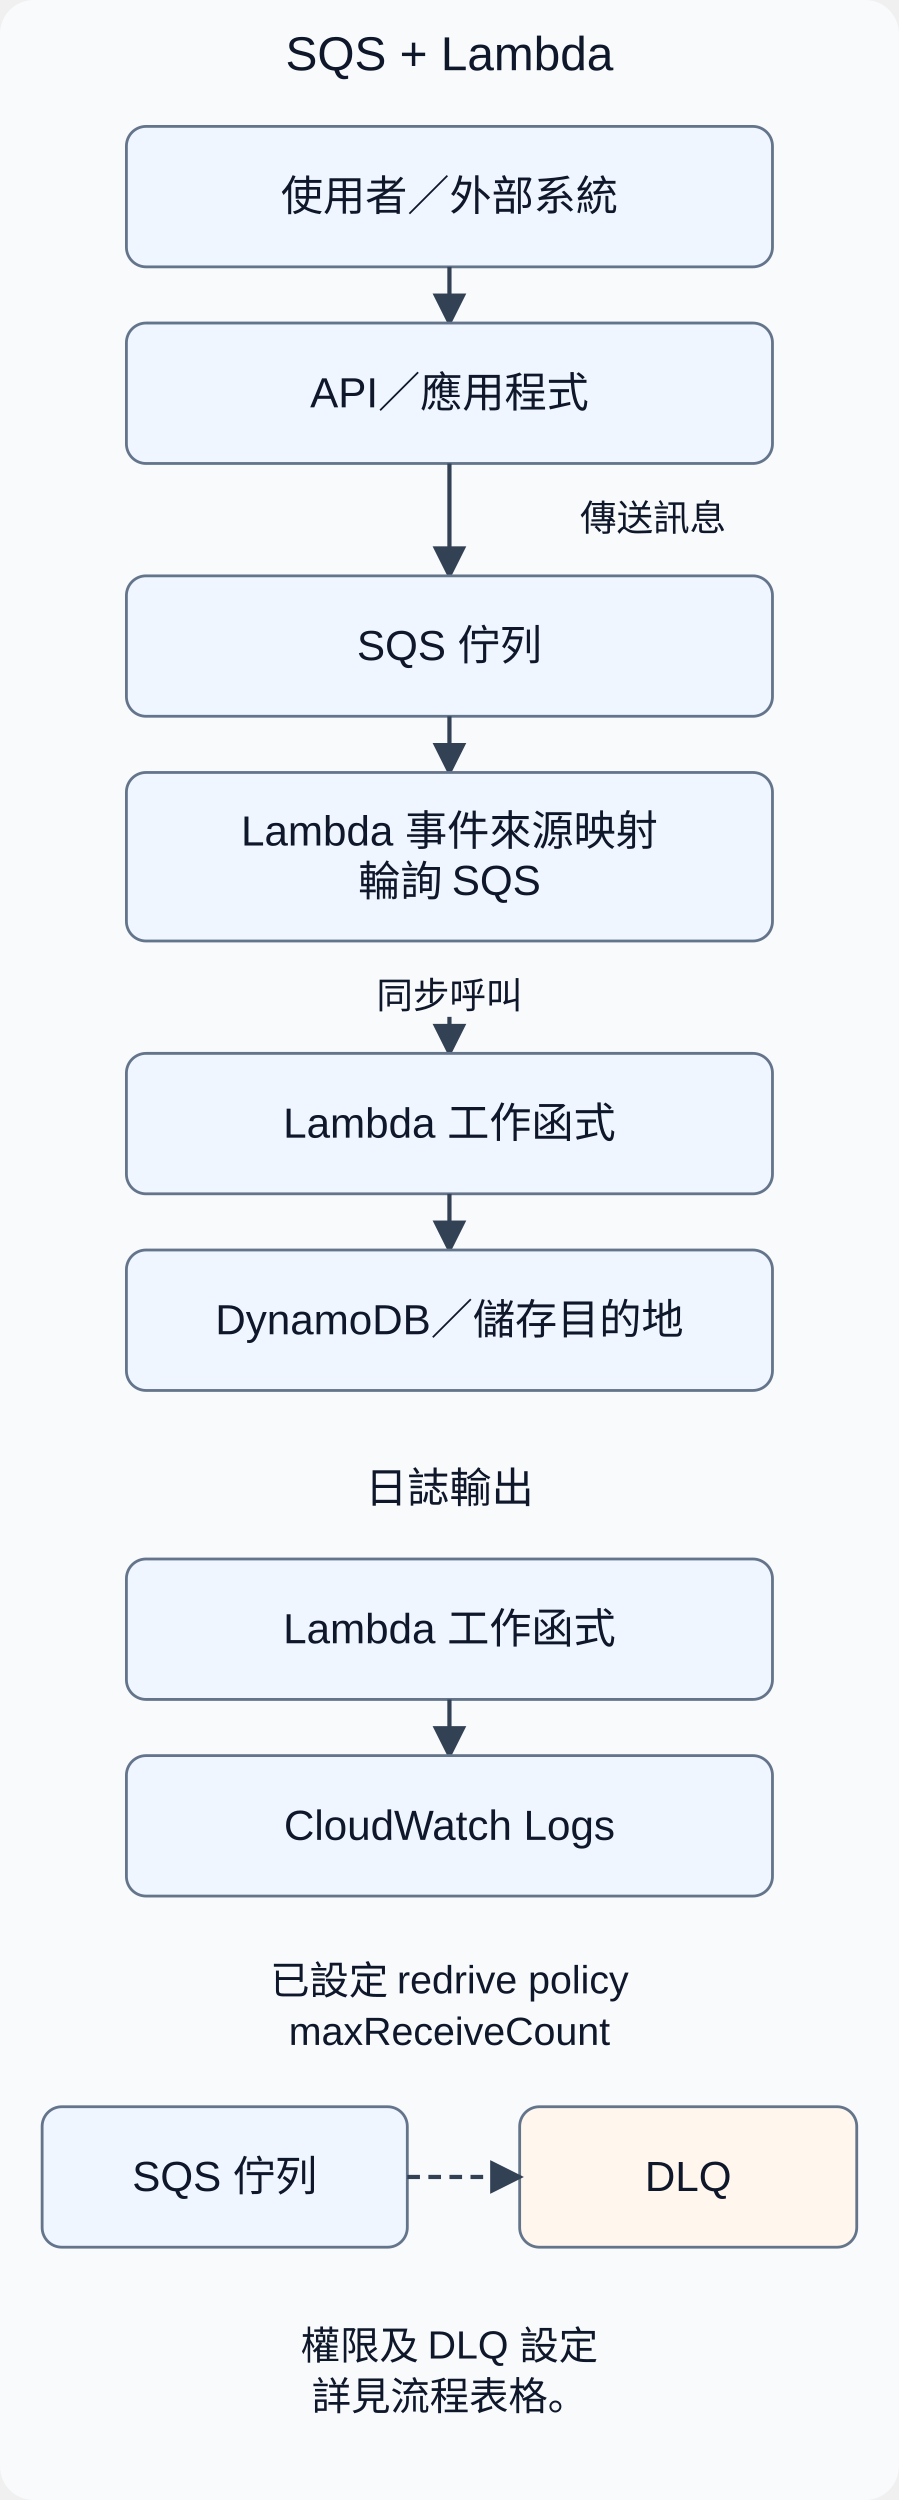
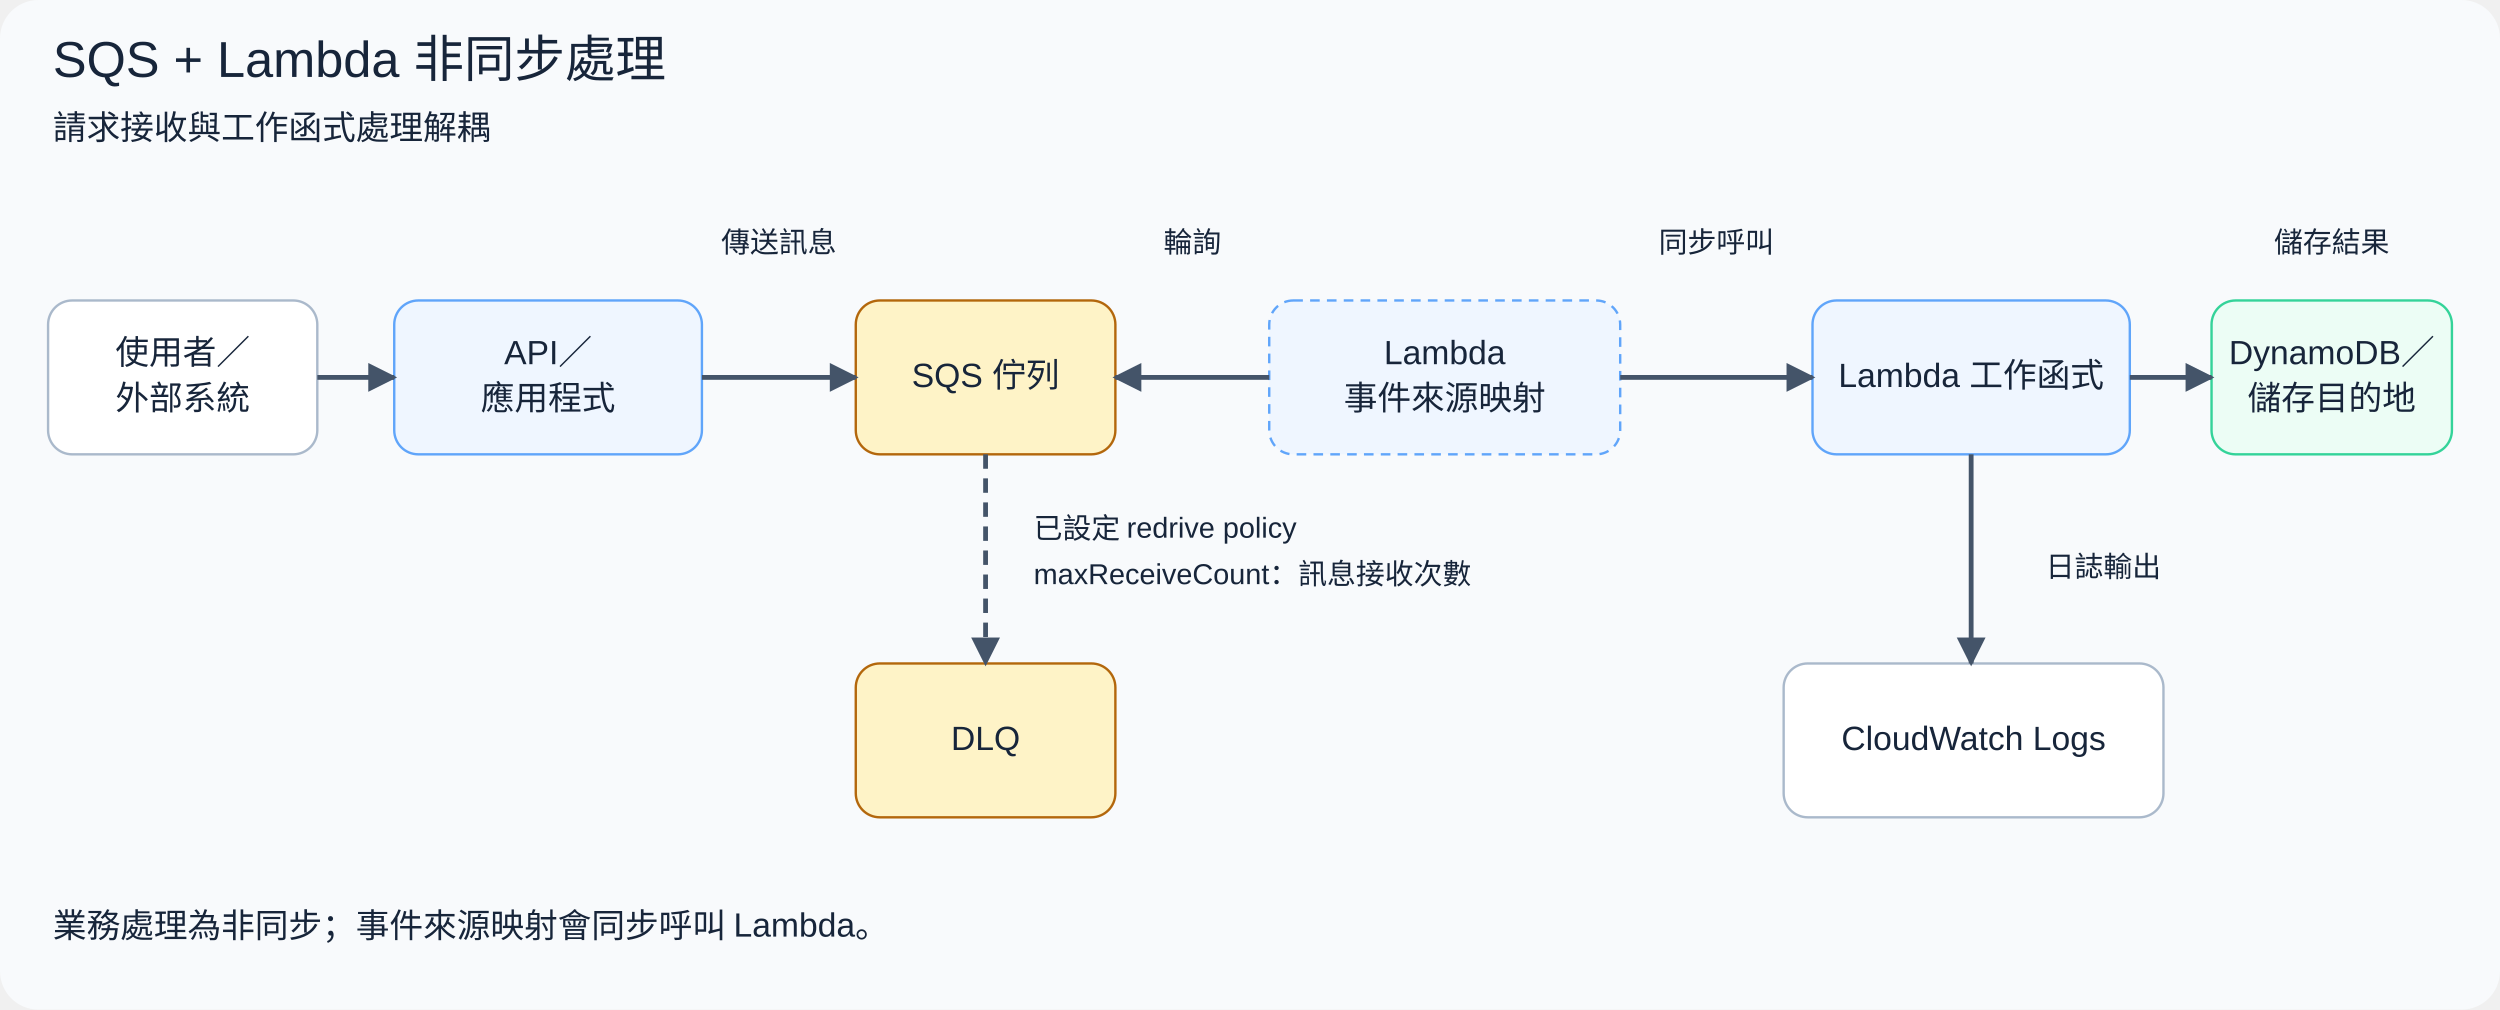
- <svg xmlns="http://www.w3.org/2000/svg" width="640" height="1780" viewBox="0 0 640 1780" role="img" aria-labelledby="title desc" xml:lang="zh">
+ <svg xmlns="http://www.w3.org/2000/svg" width="1040" height="420" viewBox="0 0 1040 420" role="img" aria-labelledby="title desc" xml:lang="zh">
  <defs>
-     <marker id="arrow" markerWidth="8" markerHeight="8" refX="7" refY="4" orient="auto">
-       <path d="M0 0 L8 4 L0 8 Z" fill="#334155" />
+     <marker id="arrow" markerWidth="6" markerHeight="6" refX="9" refY="5" viewBox="0 0 10 10" orient="auto">
+       <path d="M0 0 L10 5 L0 10 Z" fill="#445469" />
    </marker>
  </defs>
-   <rect width="640" height="1780" rx="24" fill="#f8fafc" />
-   <g font-family="Arial, Noto Sans CJK TC, Noto Sans CJK JP, sans-serif" fill="#0f172a">
-     <text x="320" y="50" text-anchor="middle" font-size="34">SQS + Lambda</text>
+   <rect width="1040" height="420" rx="16" fill="#f8fafc" />
+   <g font-family="Arial, Noto Sans CJK TC, Noto Sans CJK JP, sans-serif" fill="#17253a">
+     <text x="22" y="32" text-anchor="start" font-size="21">SQS + Lambda 非同步處理</text>
+     <text x="22" y="58" text-anchor="start" font-size="14">請求接收與工作函式處理解耦</text>
    <g id="request">
-       <rect x="90" y="90" width="460" height="100" rx="14" fill="#eff6ff" stroke="#64748b" stroke-width="2" />
-       <text x="320.0" y="150.0" text-anchor="middle" font-size="30">使用者／外部系統</text>
+       <rect x="20" y="125" width="112" height="64" rx="10" fill="#ffffff" stroke="#aab9cb" />
+       <text x="76.0" y="151.5" text-anchor="middle" font-size="14">使用者／</text>
+       <text x="76.0" y="170.5" text-anchor="middle" font-size="14">外部系統</text>
    </g>
-     <path d="M320 190 V230" fill="none" stroke="#334155" stroke-width="3" marker-end="url(#arrow)" />
    <g id="api">
-       <rect x="90" y="230" width="460" height="100" rx="14" fill="#eff6ff" stroke="#64748b" stroke-width="2" />
-       <text x="320.0" y="290.0" text-anchor="middle" font-size="30">API／應用程式</text>
+       <rect x="164" y="125" width="128" height="64" rx="10" fill="#eff6ff" stroke="#60a5fa" />
+       <text x="228.0" y="151.5" text-anchor="middle" font-size="14">API／</text>
+       <text x="228.0" y="170.5" text-anchor="middle" font-size="14">應用程式</text>
    </g>
-     <path d="M320 330 V410" fill="none" stroke="#334155" stroke-width="3" marker-end="url(#arrow)" />
-     <text x="465" y="378" text-anchor="middle" font-size="26">傳送訊息</text>
    <g id="queue">
-       <rect x="90" y="410" width="460" height="100" rx="14" fill="#eff6ff" stroke="#64748b" stroke-width="2" />
-       <text x="320.0" y="470.0" text-anchor="middle" font-size="30">SQS 佇列</text>
+       <rect x="356" y="125" width="108" height="64" rx="10" fill="#fef3c7" stroke="#b3670c" />
+       <text x="410.0" y="161.0" text-anchor="middle" font-size="14">SQS 佇列</text>
    </g>
-     <path d="M320 510 V550" fill="none" stroke="#334155" stroke-width="3" marker-end="url(#arrow)" />
    <g id="mapping">
-       <rect x="90" y="550" width="460" height="120" rx="14" fill="#eff6ff" stroke="#64748b" stroke-width="2" />
-       <text x="320.0" y="602.0" text-anchor="middle" font-size="30">Lambda 事件來源映射</text>
-       <text x="320.0" y="638.0" text-anchor="middle" font-size="30">輪詢 SQS</text>
+       <rect x="528" y="125" width="146" height="64" rx="10" fill="#eff6ff" stroke="#60a5fa" stroke-dasharray="4 3" />
+       <text x="601.0" y="151.5" text-anchor="middle" font-size="14">Lambda</text>
+       <text x="601.0" y="170.5" text-anchor="middle" font-size="14">事件來源映射</text>
    </g>
-     <path d="M320 724 V750" fill="none" stroke="#334155" stroke-width="3" marker-end="url(#arrow)" />
-     <text x="320" y="718" text-anchor="middle" font-size="26">同步呼叫</text>
    <g id="worker">
-       <rect x="90" y="750" width="460" height="100" rx="14" fill="#eff6ff" stroke="#64748b" stroke-width="2" />
-       <text x="320.0" y="810.0" text-anchor="middle" font-size="30">Lambda 工作函式</text>
+       <rect x="754" y="125" width="132" height="64" rx="10" fill="#eff6ff" stroke="#60a5fa" />
+       <text x="820.0" y="161.0" text-anchor="middle" font-size="14">Lambda 工作函式</text>
    </g>
-     <path d="M320 850 V890" fill="none" stroke="#334155" stroke-width="3" marker-end="url(#arrow)" />
    <g id="result">
-       <rect x="90" y="890" width="460" height="100" rx="14" fill="#eff6ff" stroke="#64748b" stroke-width="2" />
-       <text x="320.0" y="950.0" text-anchor="middle" font-size="30">DynamoDB／儲存目的地</text>
+       <rect x="920" y="125" width="100" height="64" rx="10" fill="#ecfdf5" stroke="#34d399" />
+       <text x="970.0" y="151.5" text-anchor="middle" font-size="14">DynamoDB／</text>
+       <text x="970.0" y="170.5" text-anchor="middle" font-size="14">儲存目的地</text>
    </g>
-     <text x="320" y="1070" text-anchor="middle" font-size="30">日誌輸出</text>
-     <g id="logging-worker">
-       <rect x="90" y="1110" width="460" height="100" rx="14" fill="#eff6ff" stroke="#64748b" stroke-width="2" />
-       <text x="320.0" y="1170.0" text-anchor="middle" font-size="30">Lambda 工作函式</text>
+     <path id="request-to-api" d="M132 157 H164" fill="none" stroke="#445469" stroke-width="2" marker-end="url(#arrow)" />
+     <path id="send-message" d="M292 157 H356" fill="none" stroke="#445469" stroke-width="2" marker-end="url(#arrow)" />
+     <text x="324" y="105" text-anchor="middle" font-size="12">傳送訊息</text>
+     <path id="poll" d="M528 157 H464" fill="none" stroke="#445469" stroke-width="2" marker-end="url(#arrow)" />
+     <text x="496" y="105" text-anchor="middle" font-size="12">輪詢</text>
+     <path id="sync-invoke" d="M674 157 H754" fill="none" stroke="#445469" stroke-width="2" marker-end="url(#arrow)" />
+     <text x="714" y="105" text-anchor="middle" font-size="12">同步呼叫</text>
+     <path id="save-result" d="M886 157 H920" fill="none" stroke="#445469" stroke-width="2" marker-end="url(#arrow)" />
+     <text x="970" y="105" text-anchor="middle" font-size="12">儲存結果</text>
+     <g id="logs">
+       <rect x="742" y="276" width="158" height="64" rx="10" fill="#ffffff" stroke="#aab9cb" />
+       <text x="821.0" y="312.0" text-anchor="middle" font-size="14">CloudWatch Logs</text>
    </g>
-     <path d="M320 1210 V1250" fill="none" stroke="#334155" stroke-width="3" marker-end="url(#arrow)" />
-     <g id="logs">
-       <rect x="90" y="1250" width="460" height="100" rx="14" fill="#eff6ff" stroke="#64748b" stroke-width="2" />
-       <text x="320.0" y="1310.0" text-anchor="middle" font-size="30">CloudWatch Logs</text>
+     <path id="log-output" d="M820 189 V276" fill="none" stroke="#445469" stroke-width="2" marker-end="url(#arrow)" />
+     <text x="875" y="240" text-anchor="middle" font-size="12">日誌輸出</text>
+     <g id="dlq">
+       <rect x="356" y="276" width="108" height="64" rx="10" fill="#fef3c7" stroke="#b3670c" />
+       <text x="410.0" y="312.0" text-anchor="middle" font-size="14">DLQ</text>
    </g>
-     <text x="320" y="1420" text-anchor="middle" font-size="28">已設定 redrive policy</text>
-     <text x="320" y="1456" text-anchor="middle" font-size="28">maxReceiveCount</text>
-     <g id="redrive-source">
-       <rect x="30" y="1500" width="260" height="100" rx="14" fill="#eff6ff" stroke="#64748b" stroke-width="2" />
-       <text x="160.0" y="1560.0" text-anchor="middle" font-size="30">SQS 佇列</text>
-     </g>
-     <g id="dlq">
-       <rect x="370" y="1500" width="240" height="100" rx="14" fill="#fff7ed" stroke="#64748b" stroke-width="2" />
-       <text x="490.0" y="1560.0" text-anchor="middle" font-size="30">DLQ</text>
-     </g>
-     <path d="M290 1550 H370" fill="none" stroke="#334155" stroke-width="3" stroke-dasharray="9 6" marker-end="url(#arrow)" />
-     <text x="320" y="1680" text-anchor="middle" font-size="28">權限及 DLQ 設定</text>
-     <text x="320" y="1716" text-anchor="middle" font-size="28">詳見流程表格。</text>
+     <path id="redrive" d="M410 189 V276" fill="none" stroke="#445469" stroke-width="2" stroke-dasharray="6 4" marker-end="url(#arrow)" />
+     <text x="430" y="224" text-anchor="start" font-size="12">已設定 redrive policy</text>
+     <text x="430" y="243" text-anchor="start" font-size="12">maxReceiveCount：訊息接收次數</text>
+     <text x="22" y="390" text-anchor="start" font-size="14">業務處理為非同步；事件來源映射會同步呼叫 Lambda。</text>
  </g>
</svg>
